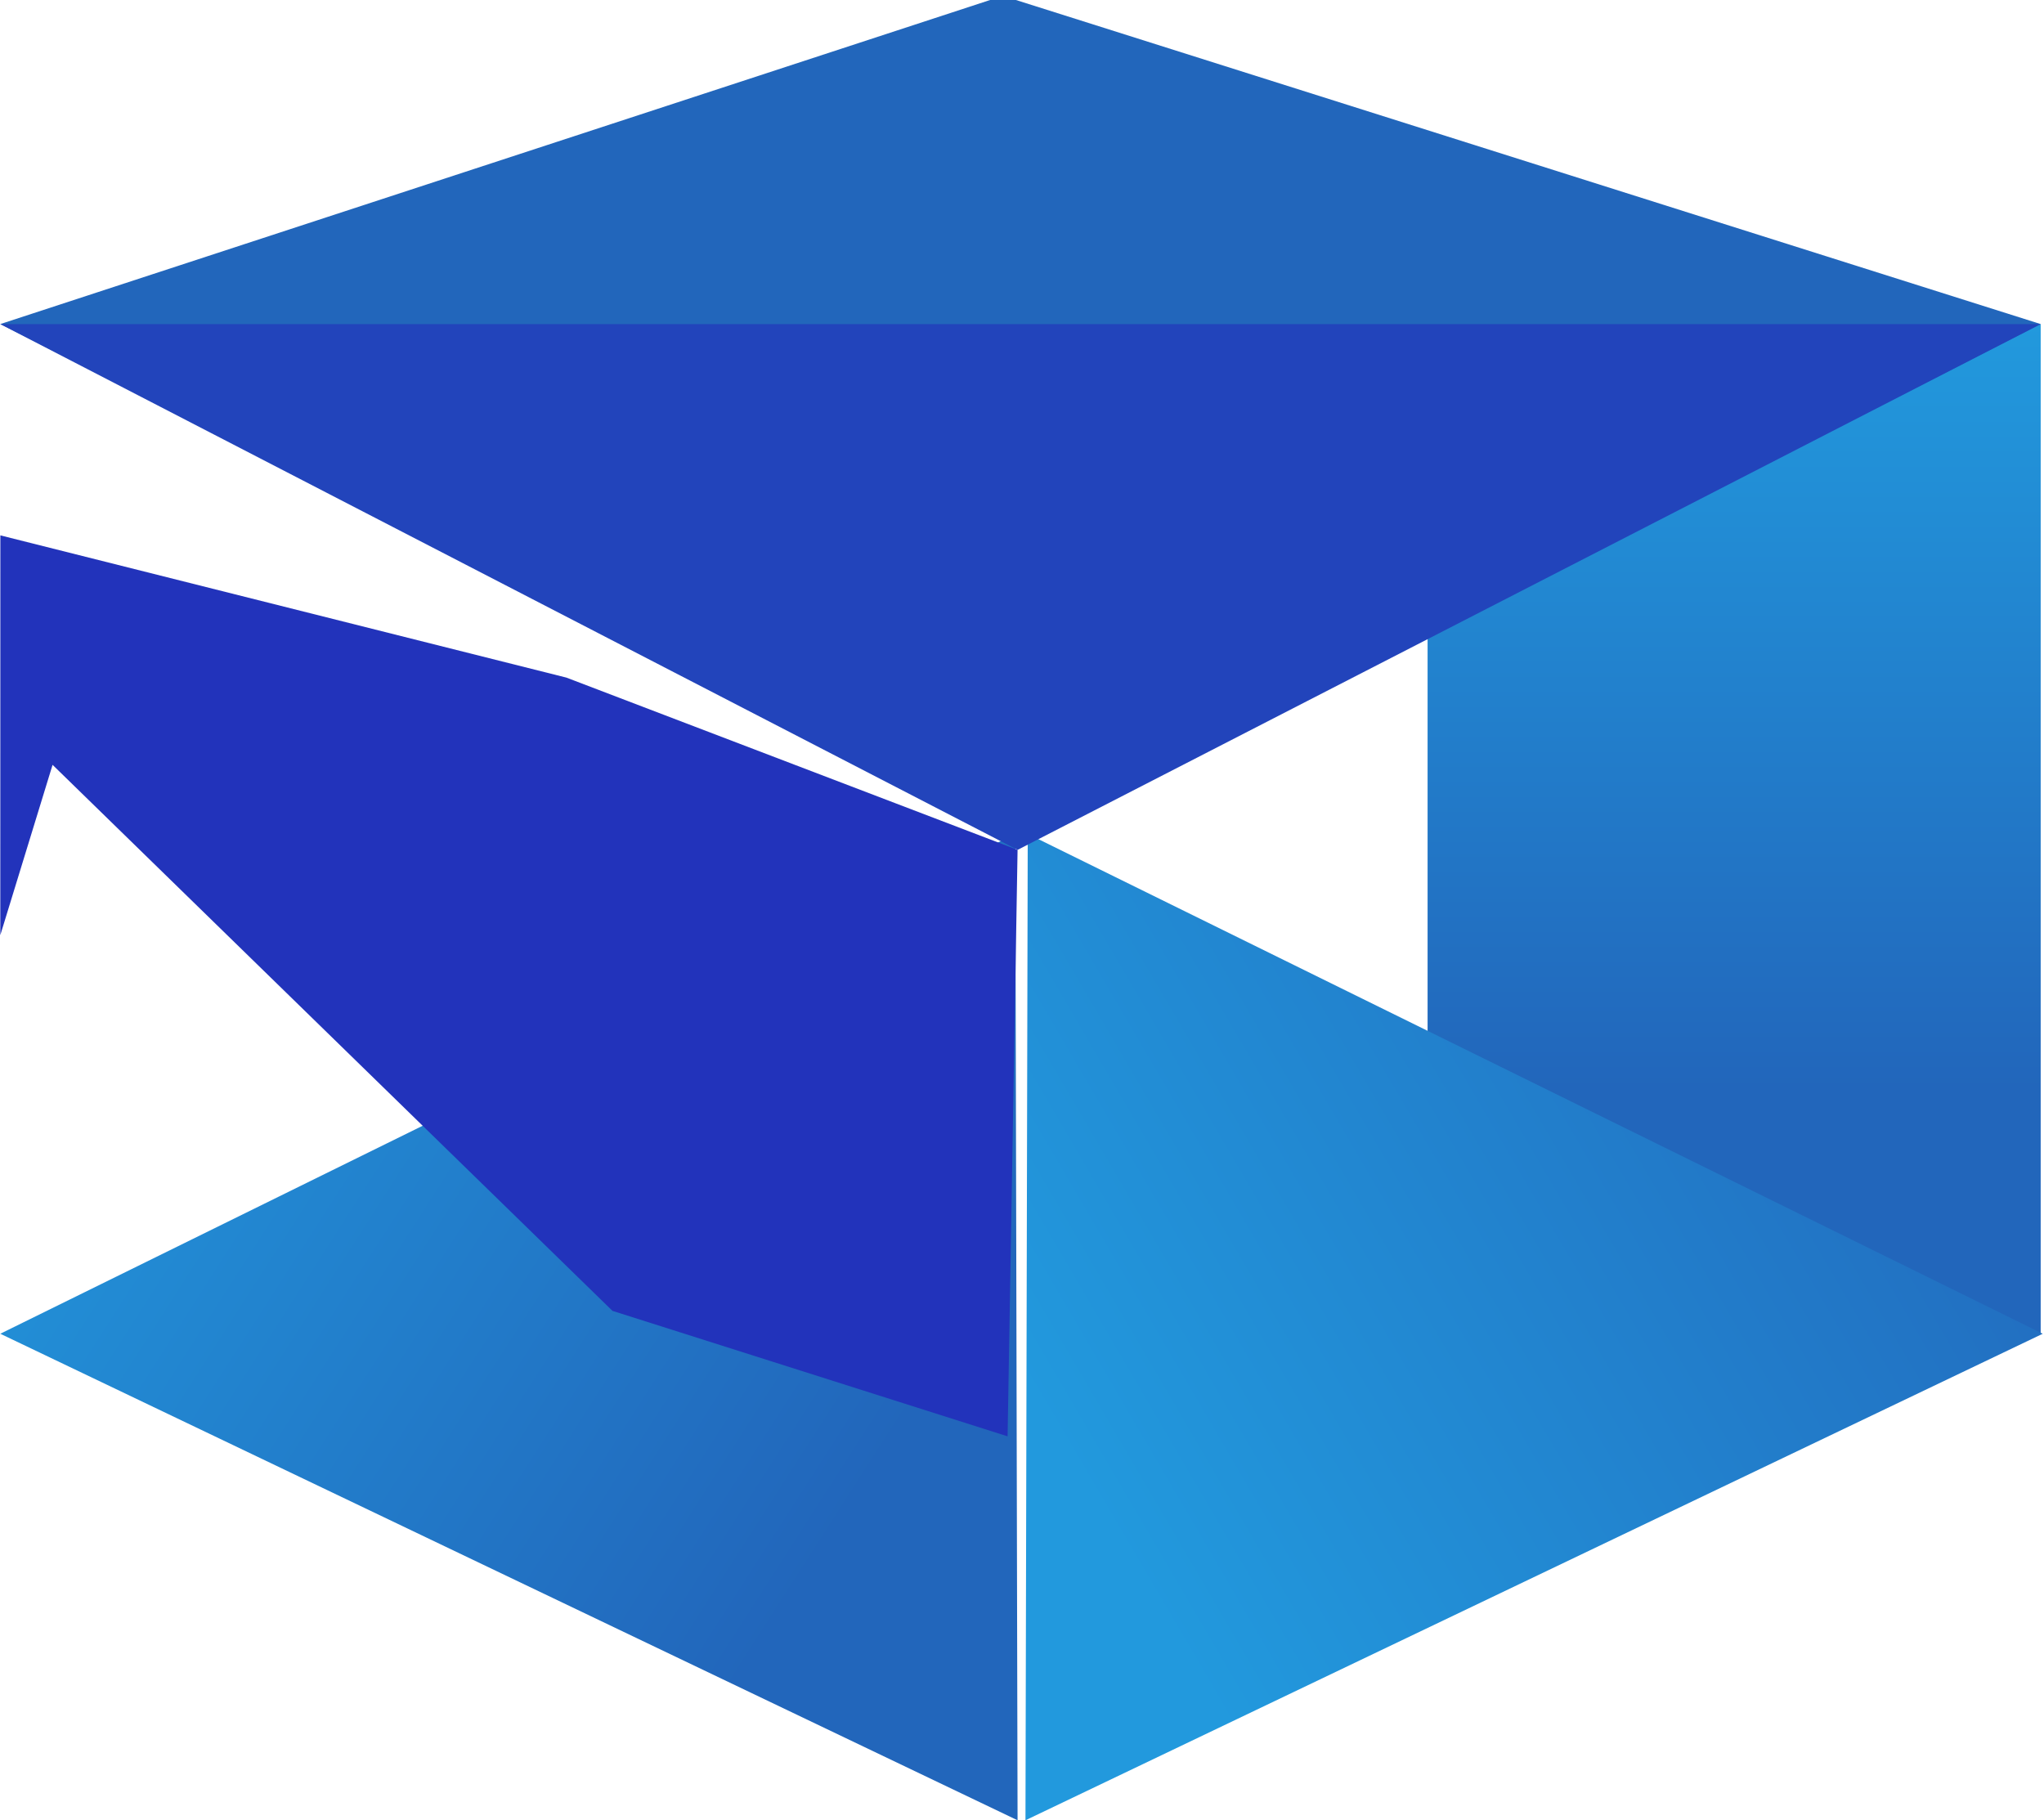
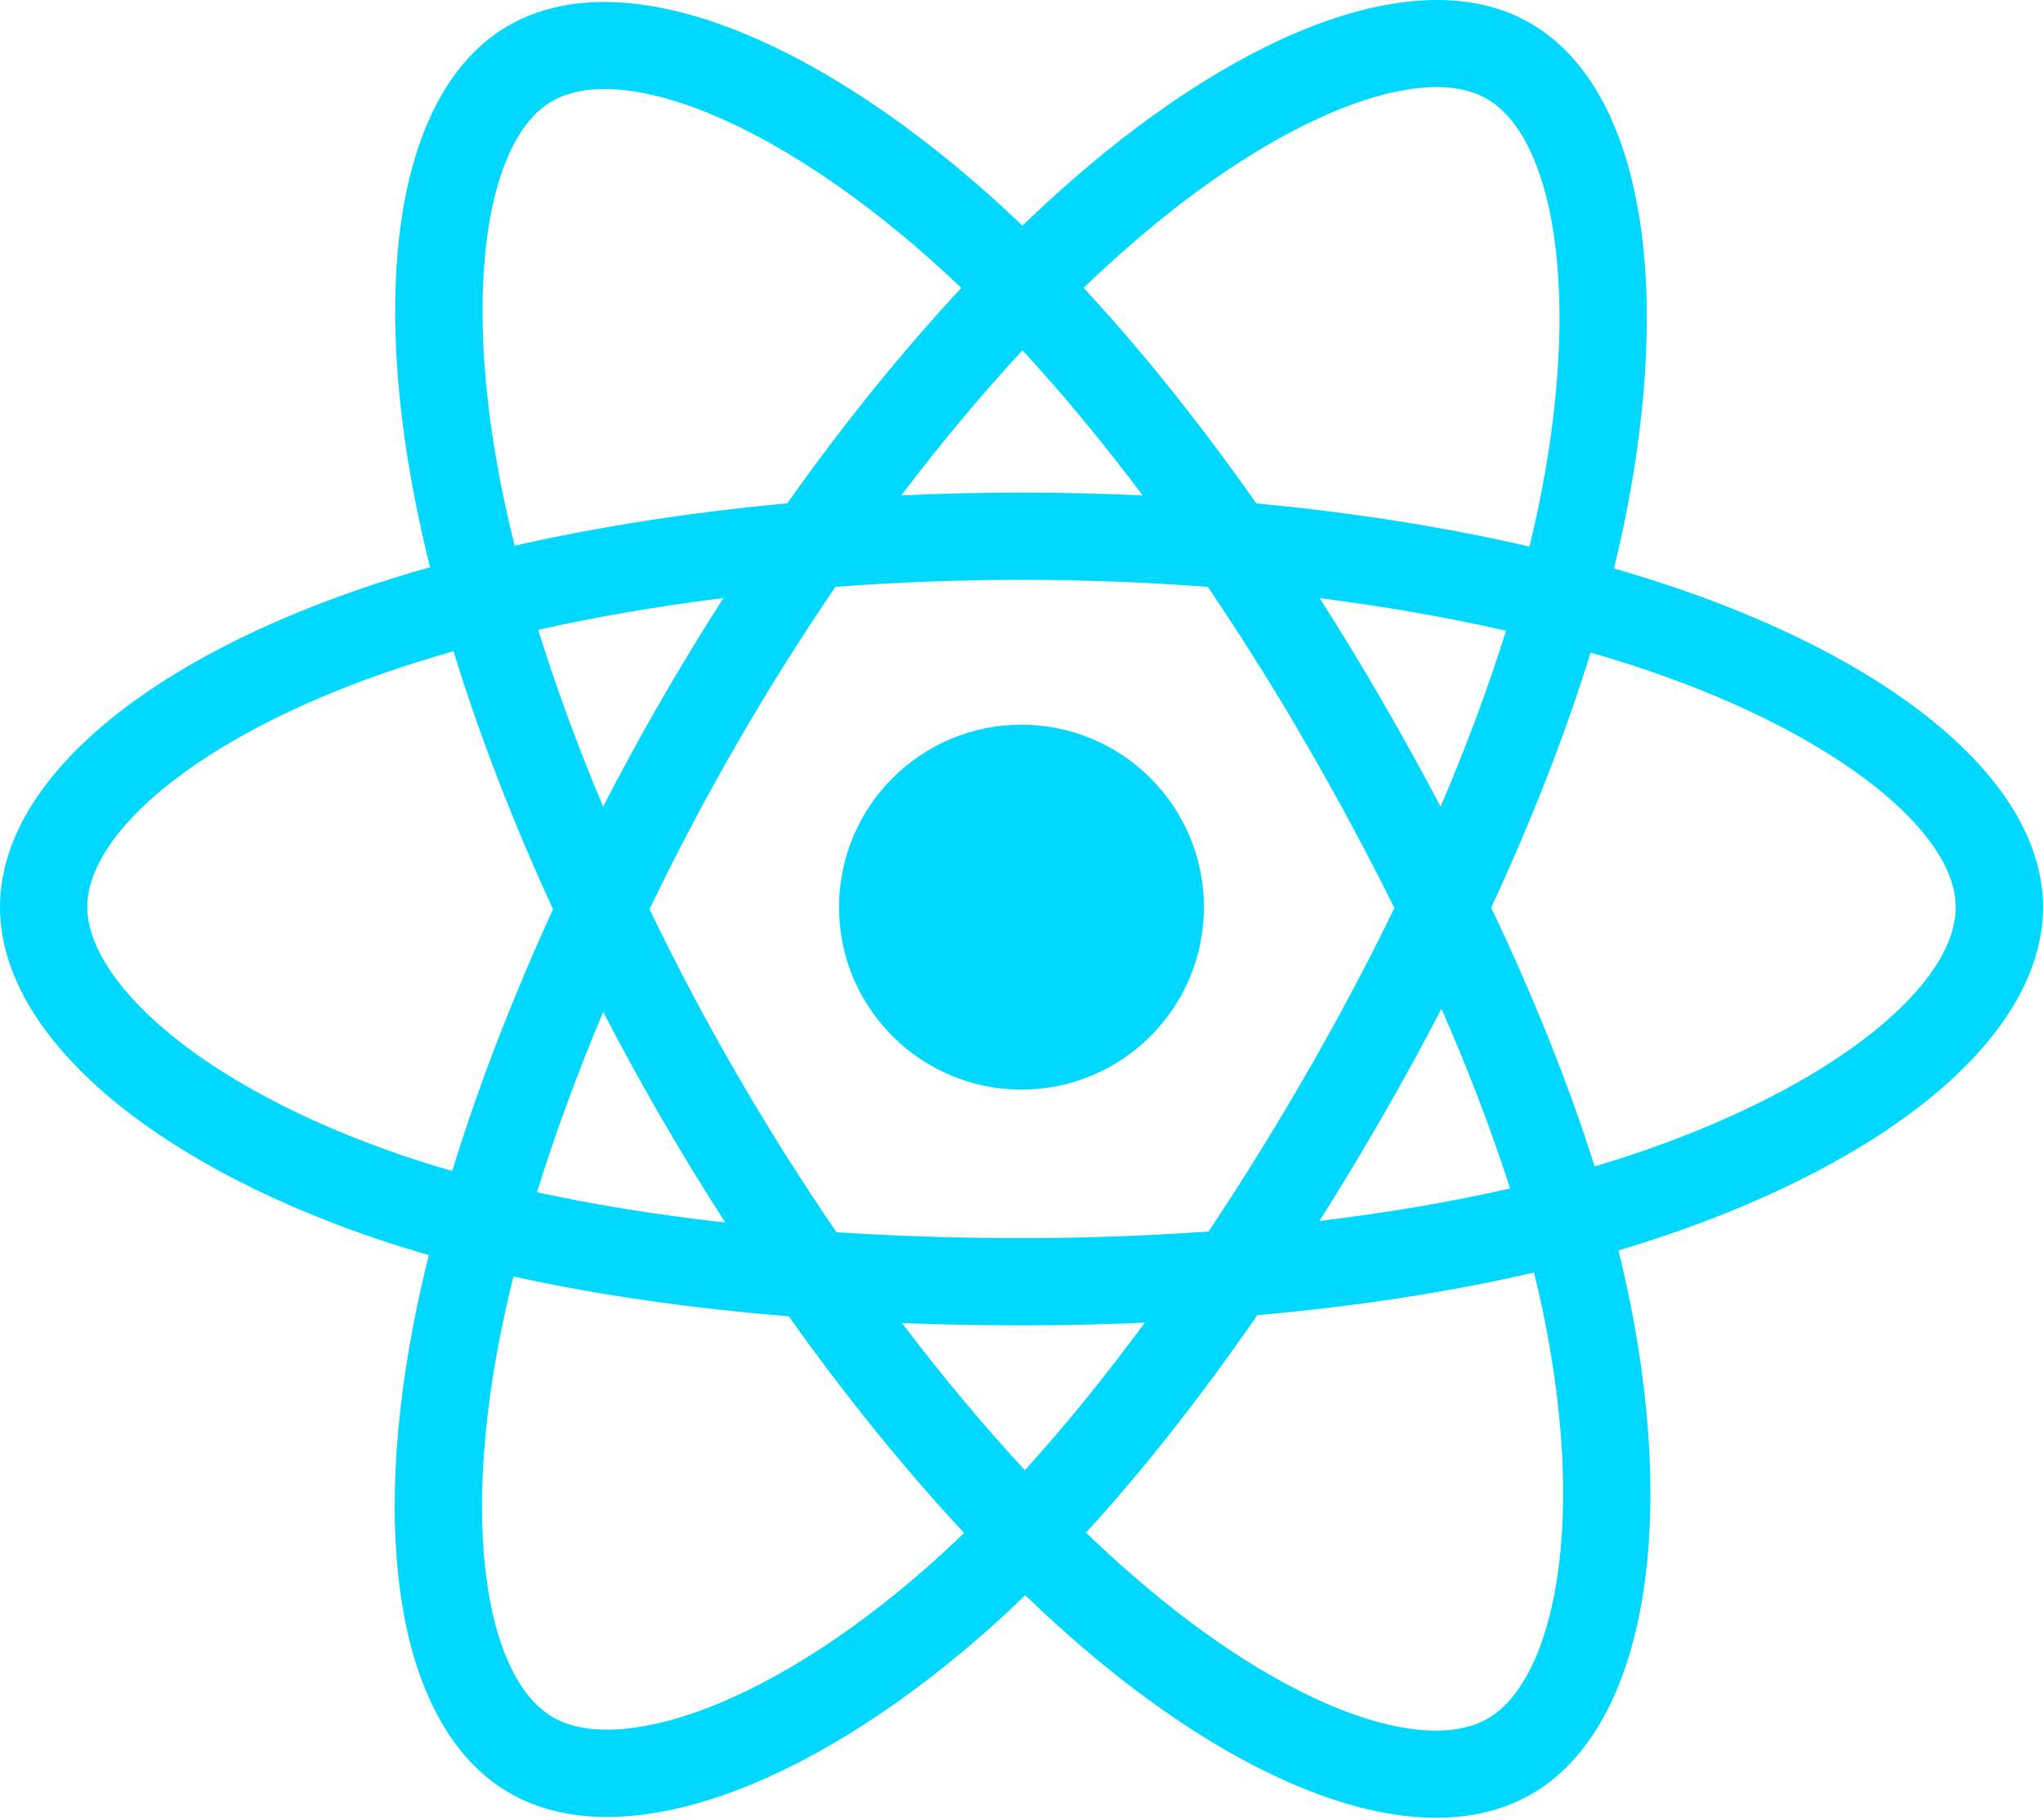
- <svg xmlns="http://www.w3.org/2000/svg" aria-hidden="true" role="img" class="iconify iconify--logos" width="35.94" height="32" preserveAspectRatio="xMidYMid meet" viewBox="0 0 256 228">
-   <defs>
-     <linearGradient id="IconifyId1813088fe1fbc01fb466" x1="158.957" x2="158.957" y1="40.6" y2="136.512" gradientUnits="userSpaceOnUse">
-       <stop stop-color="#29D" />
-       <stop offset="1" stop-color="#26B" />
-     </linearGradient>
-     <linearGradient id="IconifyId1813088fe1fbc01fb467" x1="133.757" x2="254.267" y1="182.921" y2="112.41" gradientUnits="userSpaceOnUse">
-       <stop stop-color="#29D" />
-       <stop offset="1" stop-color="#26B" />
-     </linearGradient>
-     <linearGradient id="IconifyId1813088fe1fbc01fb468" x1=".579" x2="110.562" y1="112.41" y2="182.921" gradientUnits="userSpaceOnUse">
-       <stop stop-color="#29D" />
-       <stop offset="1" stop-color="#26B" />
-     </linearGradient>
-   </defs>
-   <path fill="url(#IconifyId1813088fe1fbc01fb466)" d="M255.621 40.6v126.512l-76.809-20.14V62.45l76.81-21.85z" />
-   <path fill="url(#IconifyId1813088fe1fbc01fb467)" d="M128.435 228.042l.284-123.57L255.88 167.09l-127.446 60.952z" />
-   <path fill="url(#IconifyId1813088fe1fbc01fb468)" d="M0 167.09l127.161-62.618l.284 123.57L0 167.09z" />
-   <path fill="#26B" d="M0 40.6l128.566 64.83l127.055-64.83L127.236 0h-3.23L0 40.6z" />
-   <path fill="#24B" d="M127.445 106.472L0 40.6h255.621z" />
-   <path fill="#23B" d="M127.445 106.472l-1.25 73.47l-49.5-15.719L6.55 95.818L0 117.16l.009-50.09l70.911 17.818l56.525 21.584z" />
-   <path fill-opacity=".3" d="M255.621 40.6L128.566 105.43l-1 54.968L97 148.37l-1.37.37L0 120.554l.009-72.829L127.236 0h3.23L127.709 0H0.009v120.554L0 167.09l127.161-62.618l.284 123.57L255.886 167.09V40.601h-.265z" fill="url(#paint0_linear)" />
+ <svg xmlns="http://www.w3.org/2000/svg" aria-hidden="true" role="img" class="iconify iconify--logos" width="35.93" height="32" preserveAspectRatio="xMidYMid meet" viewBox="0 0 256 228">
+   <path fill="#00D8FF" d="M210.483 73.824a171.49 171.49 0 0 0-8.24-2.597c.465-1.9.893-3.777 1.273-5.621c6.238-30.281 2.16-54.676-11.769-62.708c-13.355-7.7-35.196.329-57.254 19.526a171.23 171.23 0 0 0-6.375 5.848a155.866 155.866 0 0 0-4.241-3.917C100.759 3.829 77.587-4.822 63.673 3.233C50.33 10.957 46.379 33.89 51.995 62.588a170.974 170.974 0 0 0 1.892 8.48c-3.28.932-6.445 1.924-9.474 2.98C17.309 83.498 0 98.307 0 113.668c0 15.865 18.582 31.778 46.812 41.427a145.52 145.52 0 0 0 6.921 2.165a167.467 167.467 0 0 0-2.01 9.138c-5.354 28.2-1.173 50.591 12.134 58.266c13.744 7.926 36.812-.22 59.273-19.855a145.567 145.567 0 0 0 5.342-4.923a168.064 168.064 0 0 0 6.92 6.314c21.758 18.722 43.246 26.282 56.54 18.586c13.731-7.949 18.194-32.003 12.4-61.268a145.016 145.016 0 0 0-1.535-6.842c1.62-.48 3.21-.974 4.76-1.488c29.348-9.723 48.443-25.443 48.443-41.52c0-15.417-17.868-30.326-45.517-39.844Zm-6.365 70.984c-1.4.463-2.836.91-4.3 1.345c-3.24-10.257-7.612-21.163-12.963-32.432c5.106-11 9.31-21.767 12.459-31.957c2.619.758 5.16 1.557 7.61 2.4c23.69 8.156 38.14 20.213 38.14 29.504c0 9.896-15.606 22.743-40.946 31.14Zm-10.514 20.834c2.562 12.94 2.927 24.64 1.23 33.787c-1.524 8.219-4.59 13.698-8.382 15.893c-8.067 4.67-25.32-1.4-43.927-17.412a156.726 156.726 0 0 1-6.437-5.87c7.214-7.889 14.423-17.06 21.459-27.246c12.376-1.098 24.068-2.894 34.671-5.345a134.17 134.17 0 0 1 1.386 6.193ZM87.276 214.515c-7.882 2.783-14.16 2.863-17.955.675c-8.075-4.657-11.432-22.636-6.853-46.752a156.923 156.923 0 0 1 1.869-8.499c10.486 2.32 22.093 3.988 34.498 4.994c7.084 9.967 14.501 19.128 21.976 27.15a134.668 134.668 0 0 1-4.877 4.492c-9.933 8.682-19.886 14.842-28.658 17.94ZM50.35 144.747c-12.483-4.267-22.792-9.812-29.858-15.863c-6.35-5.437-9.555-10.836-9.555-15.216c0-9.322 13.897-21.212 37.076-29.293c2.813-.98 5.757-1.905 8.812-2.773c3.204 10.42 7.406 21.315 12.477 32.332c-5.137 11.18-9.399 22.249-12.634 32.792a134.718 134.718 0 0 1-6.318-1.979Zm12.378-84.26c-4.811-24.587-1.616-43.134 6.425-47.789c8.564-4.958 27.502 2.111 47.463 19.835a144.318 144.318 0 0 1 3.841 3.545c-7.438 7.987-14.787 17.08-21.808 26.988c-12.04 1.116-23.565 2.908-34.161 5.309a160.342 160.342 0 0 1-1.76-7.887Zm110.427 27.268a347.8 347.8 0 0 0-7.785-12.803c8.168 1.033 15.994 2.404 23.343 4.08c-2.206 7.072-4.956 14.465-8.193 22.045a381.151 381.151 0 0 0-7.365-13.322Zm-45.032-43.861c5.044 5.465 10.096 11.566 15.065 18.186a322.04 322.04 0 0 0-30.257-.006c4.974-6.559 10.069-12.652 15.192-18.18ZM82.802 87.83a323.167 323.167 0 0 0-7.227 13.238c-3.184-7.553-5.909-14.98-8.134-22.152c7.304-1.634 15.093-2.97 23.209-3.984a321.524 321.524 0 0 0-7.848 12.897Zm8.081 65.352c-8.385-.936-16.291-2.203-23.593-3.793c2.26-7.3 5.045-14.885 8.298-22.6a321.187 321.187 0 0 0 7.257 13.246c2.594 4.48 5.28 8.868 8.038 13.147Zm37.542 31.03c-5.184-5.592-10.354-11.779-15.403-18.433c4.902.192 9.899.29 14.978.29c5.218 0 10.376-.117 15.453-.343c-4.985 6.774-10.018 12.97-15.028 18.486Zm52.198-57.817c3.422 7.8 6.306 15.345 8.596 22.52c-7.422 1.694-15.436 3.058-23.88 4.071a382.417 382.417 0 0 0 7.859-13.026a347.403 347.403 0 0 0 7.425-13.565Zm-16.898 8.101a358.557 358.557 0 0 1-12.281 19.815a329.4 329.4 0 0 1-23.444.823c-7.967 0-15.716-.248-23.178-.732a310.202 310.202 0 0 1-12.513-19.846h.001a307.41 307.41 0 0 1-10.923-20.627a310.278 310.278 0 0 1 10.89-20.637l-.001.001a307.318 307.318 0 0 1 12.413-19.761c7.613-.576 15.42-.876 23.31-.876H128c7.926 0 15.743.303 23.354.883a329.357 329.357 0 0 1 12.335 19.695a358.489 358.489 0 0 1 11.036 20.54a329.472 329.472 0 0 1-11 20.722Zm22.56-122.124c8.572 4.944 11.906 24.881 6.52 51.026c-.344 1.668-.73 3.367-1.15 5.09c-10.622-2.452-22.155-4.275-34.23-5.408c-7.034-10.017-14.323-19.124-21.64-27.008a160.789 160.789 0 0 1 5.888-5.4c18.9-16.447 36.564-22.941 44.612-18.3ZM128 90.808c12.625 0 22.86 10.235 22.86 22.86s-10.235 22.86-22.86 22.86s-22.86-10.235-22.86-22.86s10.235-22.86 22.86-22.86Z" />
</svg>
